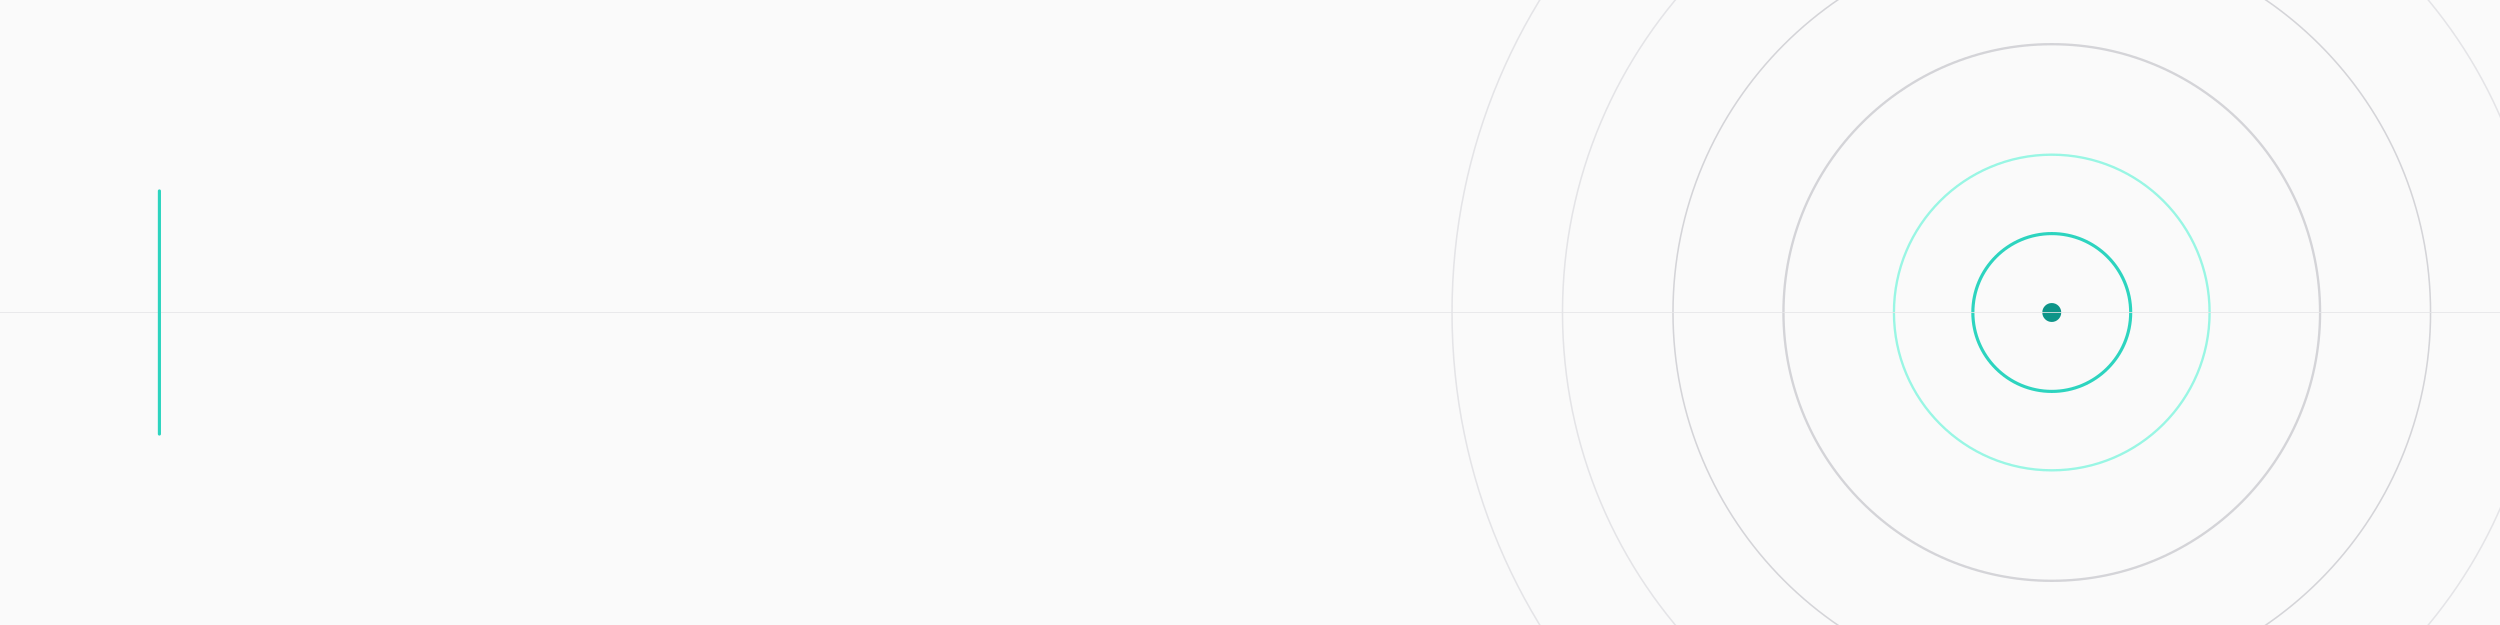
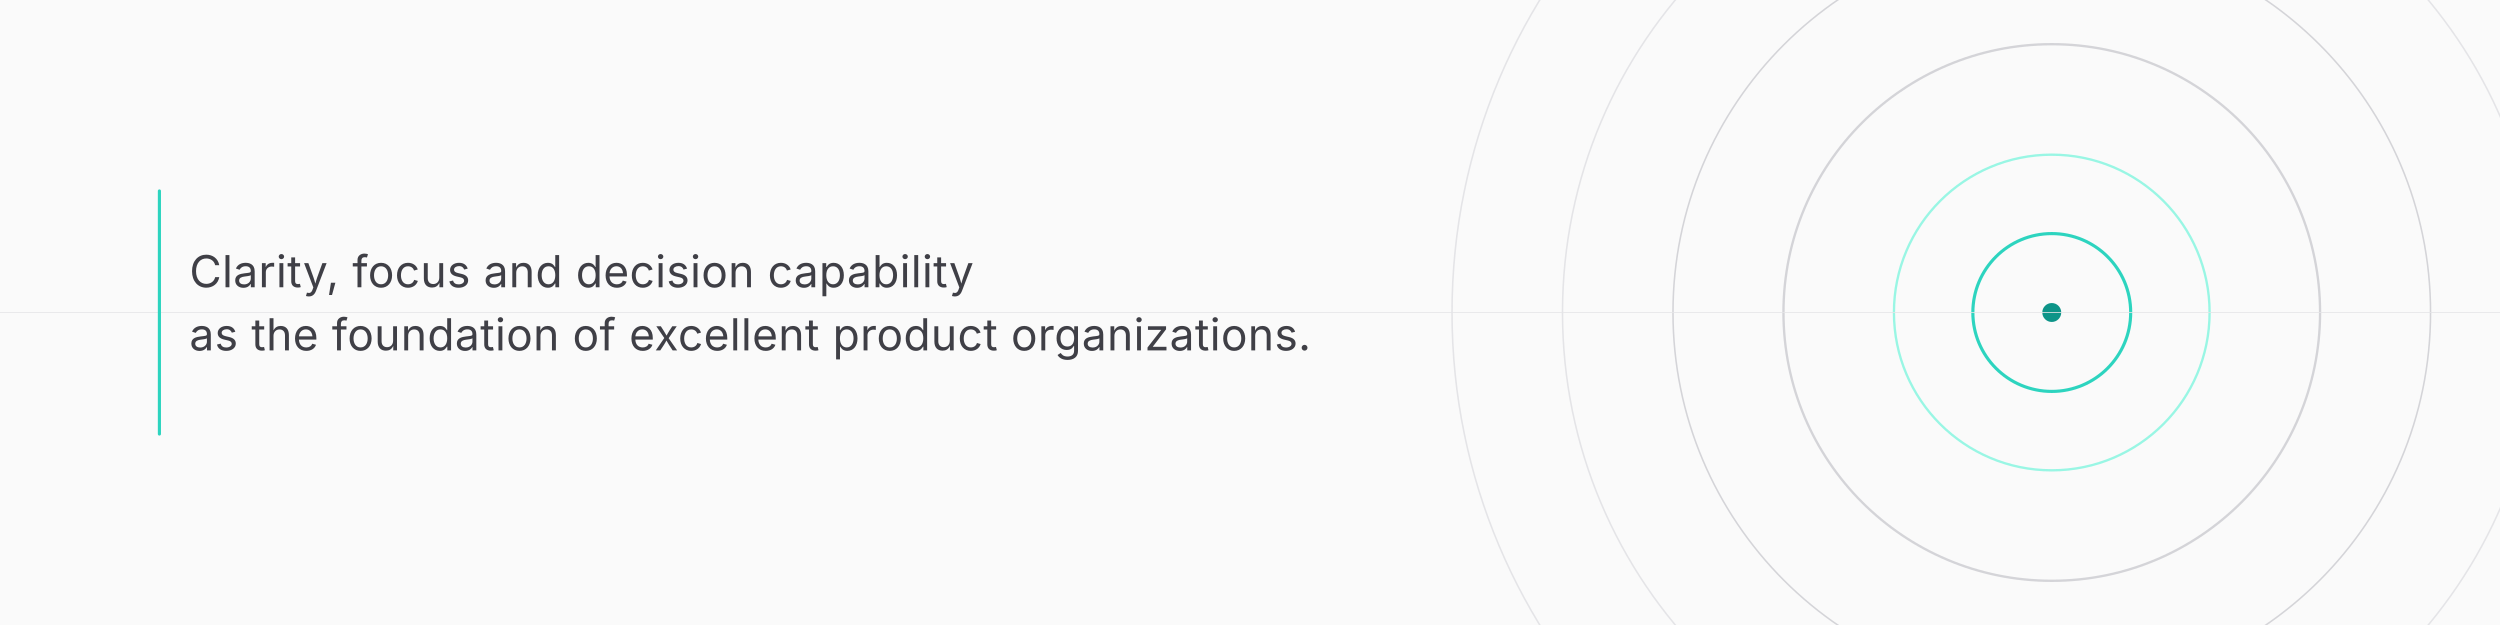
<svg xmlns="http://www.w3.org/2000/svg" width="1584" height="396" viewBox="0 0 1584 396">
  <rect width="1584" height="396" fill="#fafafa" />
  <circle cx="1300" cy="198" r="380" fill="none" stroke="#e4e4e7" stroke-width="1" />
  <circle cx="1300" cy="198" r="310" fill="none" stroke="#e4e4e7" stroke-width="1" />
  <circle cx="1300" cy="198" r="240" fill="none" stroke="#d4d4d8" stroke-width="1" />
  <circle cx="1300" cy="198" r="170" fill="none" stroke="#d4d4d8" stroke-width="1.5" />
  <circle cx="1300" cy="198" r="100" fill="none" stroke="#99f6e4" stroke-width="1.5" />
  <circle cx="1300" cy="198" r="50" fill="none" stroke="#2dd4bf" stroke-width="2" />
  <circle cx="1300" cy="198" r="6" fill="#0d9488" />
  <line x1="0" y1="198" x2="1584" y2="198" stroke="#e4e4e7" stroke-width="0.5" />
  <rect x="100" y="120" width="2" height="156" fill="#2dd4bf" rx="1" />
+   <text x="120" y="182" font-family="'Geist', 'Inter', system-ui, sans-serif" font-size="28" font-weight="400" letter-spacing="0.01em" fill="#3f3f46">Clarity, focus and decision capability</text>
+   <text x="120" y="222" font-family="'Geist', 'Inter', system-ui, sans-serif" font-size="28" font-weight="400" letter-spacing="0.01em" fill="#3f3f46">as the foundation of excellent product organizations.</text>
</svg>
